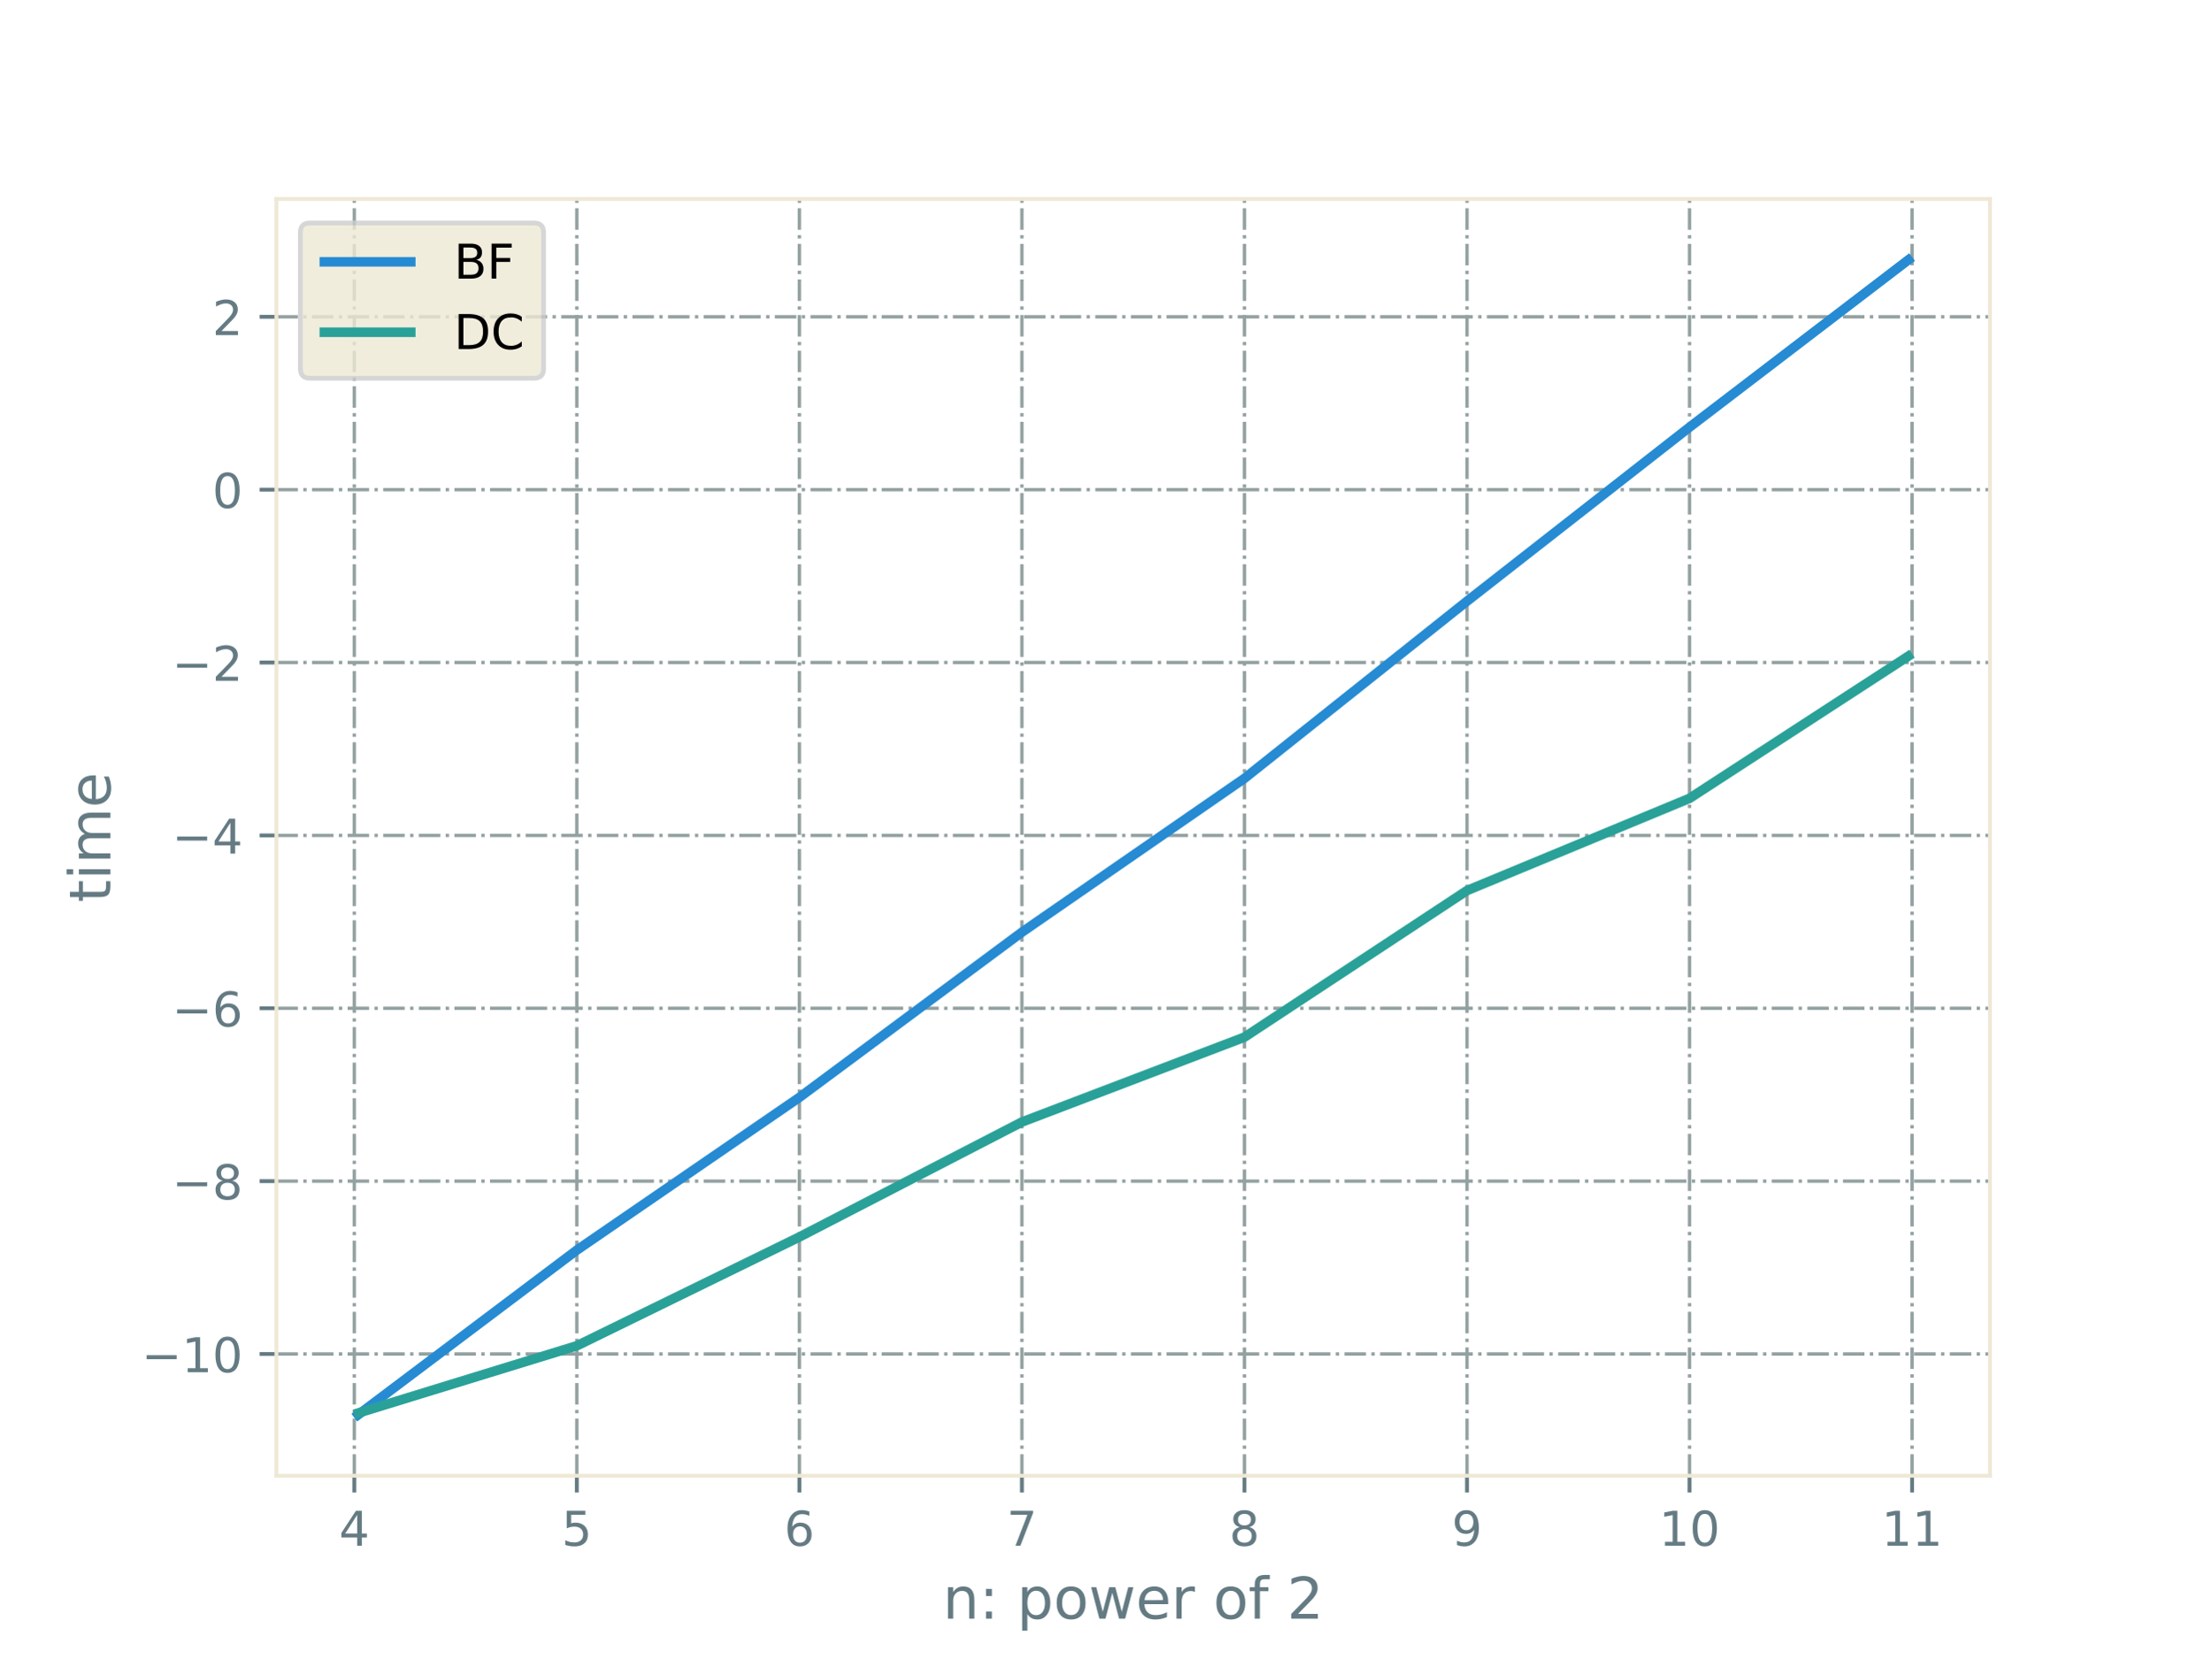
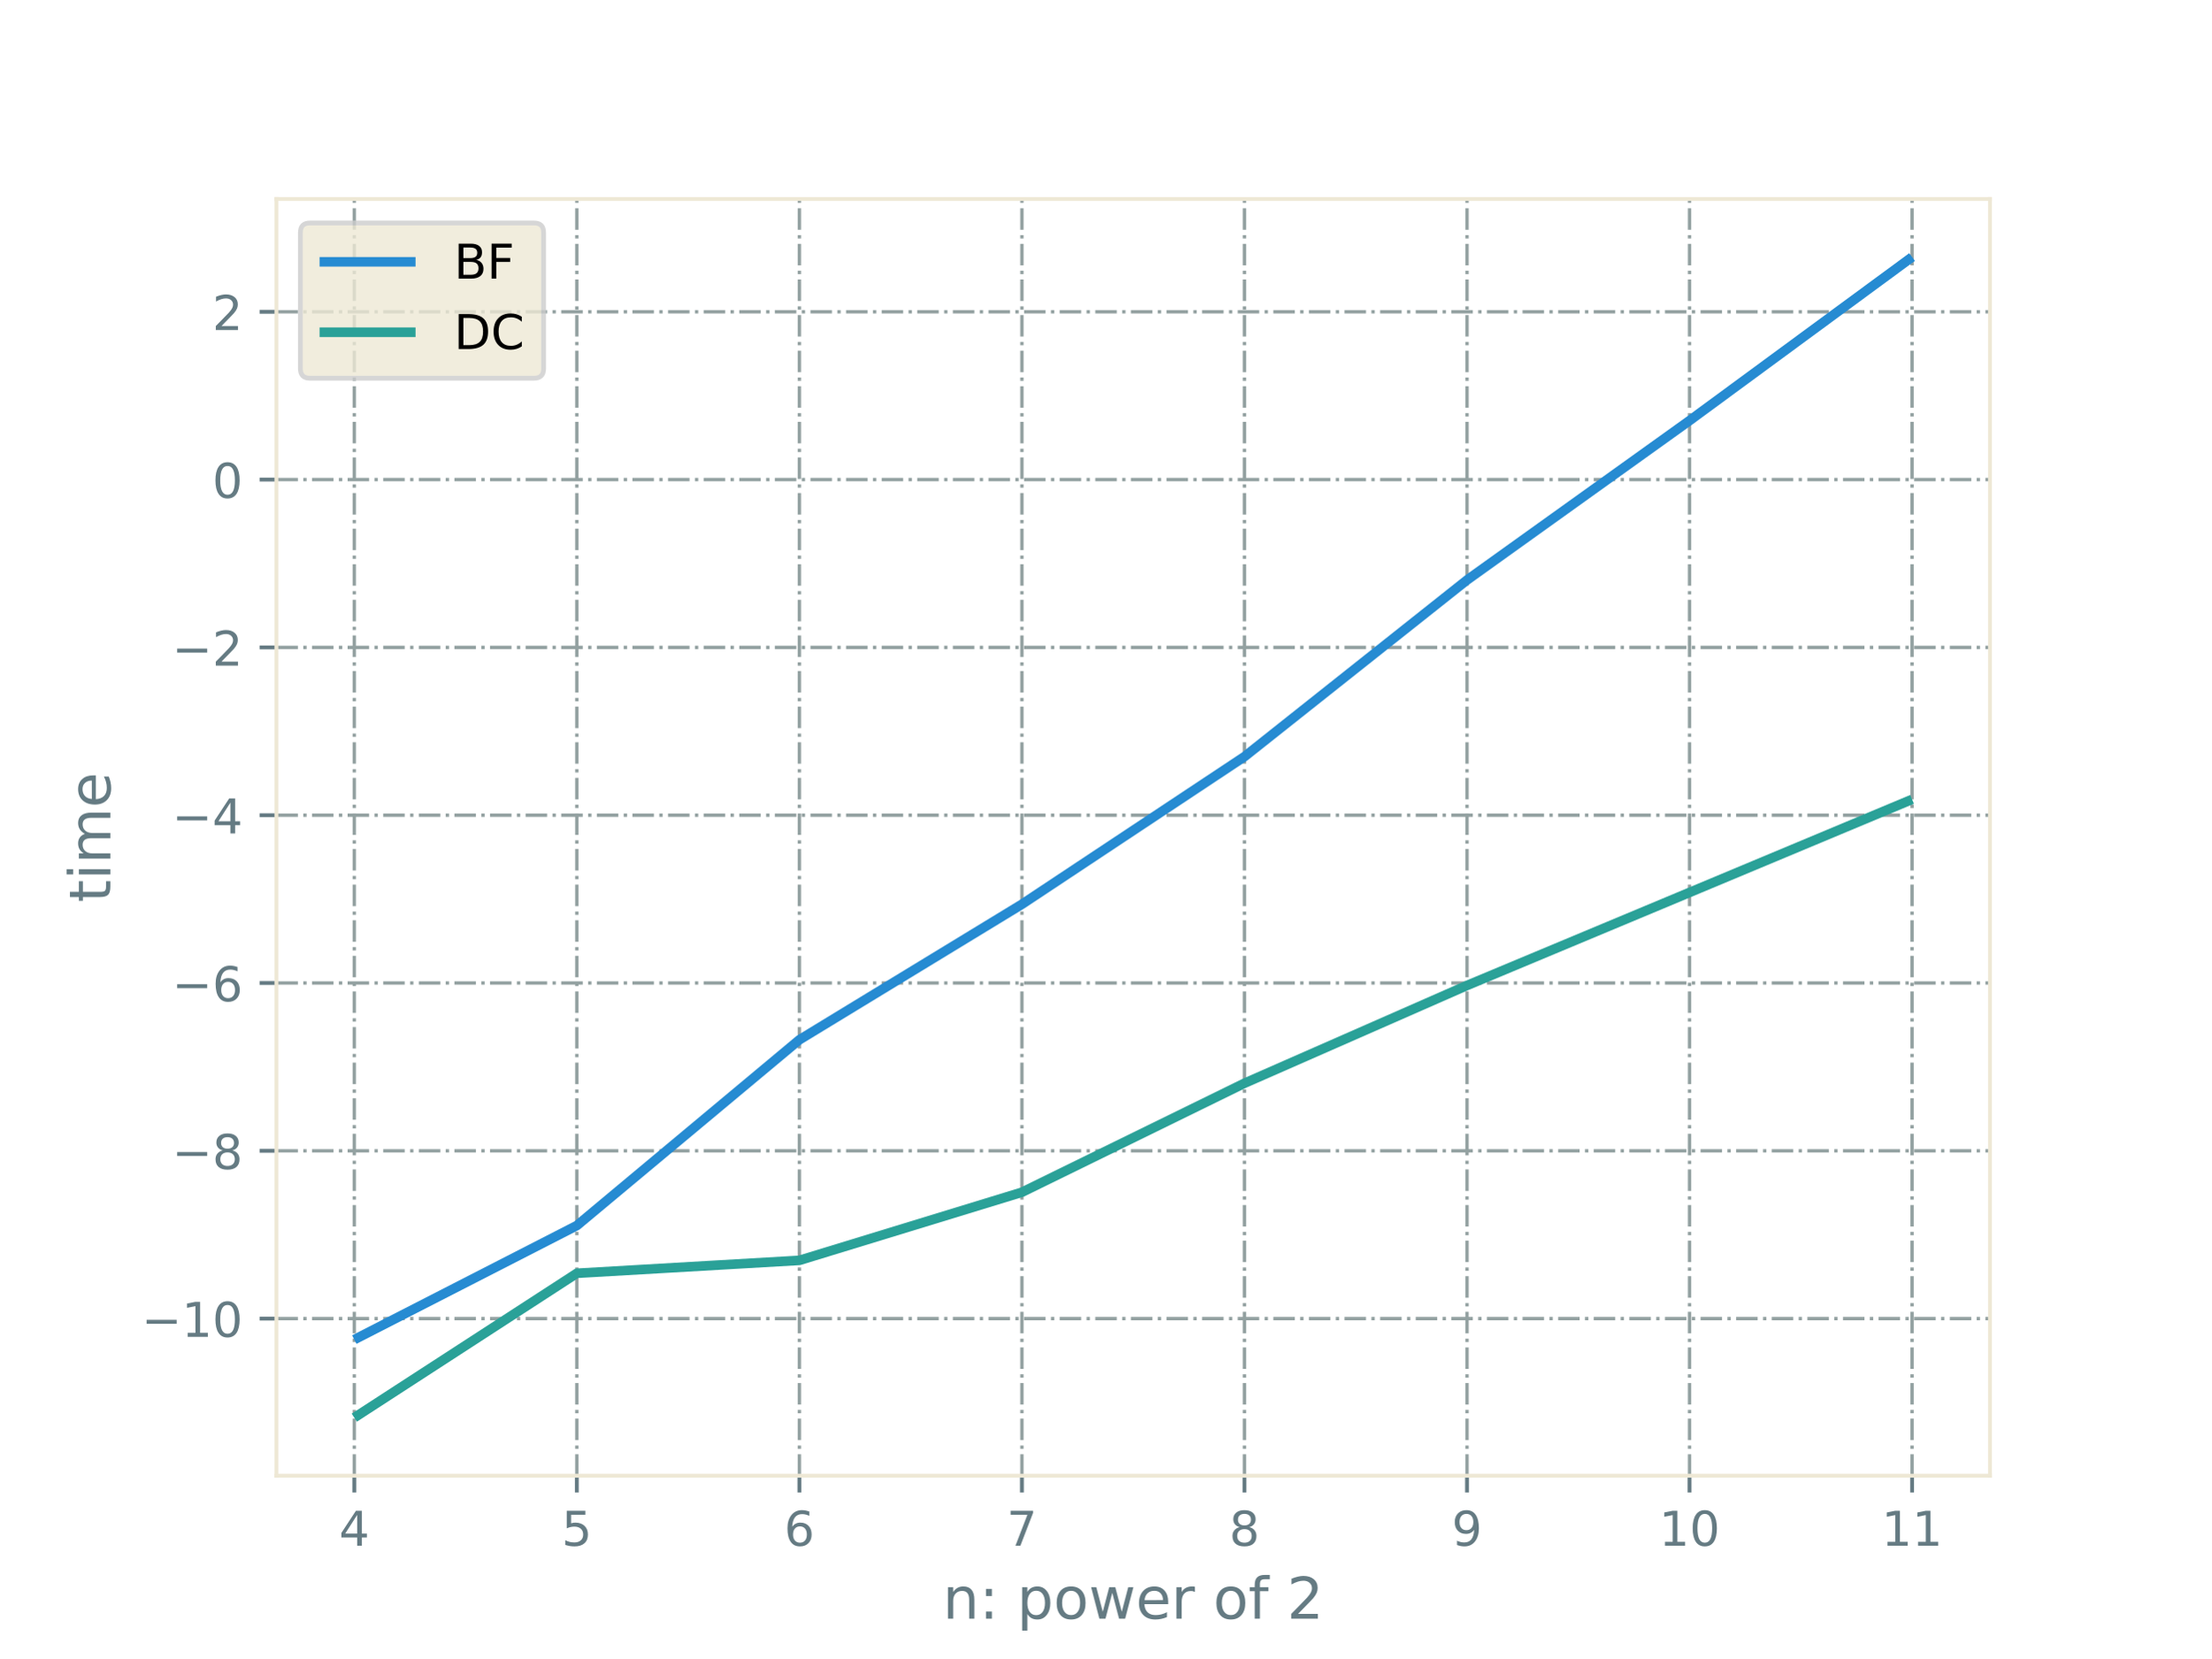
<svg xmlns="http://www.w3.org/2000/svg" xmlns:xlink="http://www.w3.org/1999/xlink" width="460.8pt" height="345.6pt" viewBox="0 0 460.8 345.6" version="1.1">
  <defs>
    <style type="text/css">*{stroke-linejoin: round; stroke-linecap: butt}</style>
  </defs>
  <g id="figure_1">
    <g id="patch_1">
      <path d="M 0 345.6  L 460.8 345.6  L 460.8 0  L 0 0  L 0 345.6  z " style="fill: none" />
    </g>
    <g id="axes_1">
      <g id="patch_2">
        <path d="M 57.6 307.584  L 414.72 307.584  L 414.72 41.472  L 57.6 41.472  L 57.6 307.584  z " style="fill: none" />
      </g>
      <g id="matplotlib.axis_1">
        <g id="xtick_1">
          <g id="line2d_1">
-             <path d="M 73.833 307.584  L 73.833 41.472  " clip-path="url(#p9ce0d20192)" style="fill: none; stroke-dasharray: 4.48,1.12,0.7,1.12; stroke-dashoffset: 0; stroke: #93a1a1; stroke-width: 0.7" />
+             <path d="M 73.833 307.584  L 73.833 41.472  " clip-path="url(#pd4a1c2732d)" style="fill: none; stroke-dasharray: 4.48,1.12,0.7,1.12; stroke-dashoffset: 0; stroke: #93a1a1; stroke-width: 0.7" />
          </g>
          <g id="line2d_2">
            <defs>
-               <path id="m4172f4099a" d="M 0 0  L 0 3.5  " style="stroke: #657b83; stroke-width: 0.8" />
-             </defs>
-             <g>
-               <use xlink:href="#m4172f4099a" x="73.833" y="307.584" style="fill: #657b83; stroke: #657b83; stroke-width: 0.8" />
+               <path id="md185bdce8e" d="M 0 0  L 0 3.5  " style="stroke: #657b83; stroke-width: 0.8" />
+             </defs>
+             <g>
+               <use xlink:href="#md185bdce8e" x="73.833" y="307.584" style="fill: #657b83; stroke: #657b83; stroke-width: 0.8" />
            </g>
          </g>
          <g id="text_1">
            <g style="fill: #657b83" transform="translate(70.65148 322.1824) scale(0.1 -0.1)">
              <defs>
                <path id="DejaVuSans-34" d="M 2419 4116  L 825 1625  L 2419 1625  L 2419 4116  z M 2253 4666  L 3047 4666  L 3047 1625  L 3713 1625  L 3713 1100  L 3047 1100  L 3047 0  L 2419 0  L 2419 1100  L 313 1100  L 313 1709  L 2253 4666  z " transform="scale(0.015625)" />
              </defs>
              <use xlink:href="#DejaVuSans-34" />
            </g>
          </g>
        </g>
        <g id="xtick_2">
          <g id="line2d_3">
-             <path d="M 120.212 307.584  L 120.212 41.472  " clip-path="url(#p9ce0d20192)" style="fill: none; stroke-dasharray: 4.48,1.12,0.7,1.12; stroke-dashoffset: 0; stroke: #93a1a1; stroke-width: 0.7" />
+             <path d="M 120.212 307.584  L 120.212 41.472  " clip-path="url(#pd4a1c2732d)" style="fill: none; stroke-dasharray: 4.48,1.12,0.7,1.12; stroke-dashoffset: 0; stroke: #93a1a1; stroke-width: 0.7" />
          </g>
          <g id="line2d_4">
            <g>
-               <use xlink:href="#m4172f4099a" x="120.212" y="307.584" style="fill: #657b83; stroke: #657b83; stroke-width: 0.8" />
+               <use xlink:href="#md185bdce8e" x="120.212" y="307.584" style="fill: #657b83; stroke: #657b83; stroke-width: 0.8" />
            </g>
          </g>
          <g id="text_2">
            <g style="fill: #657b83" transform="translate(117.0307 322.1824) scale(0.1 -0.1)">
              <defs>
                <path id="DejaVuSans-35" d="M 691 4666  L 3169 4666  L 3169 4134  L 1269 4134  L 1269 2991  Q 1406 3038 1543 3061  Q 1681 3084 1819 3084  Q 2600 3084 3056 2656  Q 3513 2228 3513 1497  Q 3513 744 3044 326  Q 2575 -91 1722 -91  Q 1428 -91 1123 -41  Q 819 9 494 109  L 494 744  Q 775 591 1075 516  Q 1375 441 1709 441  Q 2250 441 2565 725  Q 2881 1009 2881 1497  Q 2881 1984 2565 2268  Q 2250 2553 1709 2553  Q 1456 2553 1204 2497  Q 953 2441 691 2322  L 691 4666  z " transform="scale(0.015625)" />
              </defs>
              <use xlink:href="#DejaVuSans-35" />
            </g>
          </g>
        </g>
        <g id="xtick_3">
          <g id="line2d_5">
-             <path d="M 166.591 307.584  L 166.591 41.472  " clip-path="url(#p9ce0d20192)" style="fill: none; stroke-dasharray: 4.48,1.12,0.7,1.12; stroke-dashoffset: 0; stroke: #93a1a1; stroke-width: 0.7" />
+             <path d="M 166.591 307.584  L 166.591 41.472  " clip-path="url(#pd4a1c2732d)" style="fill: none; stroke-dasharray: 4.48,1.12,0.7,1.12; stroke-dashoffset: 0; stroke: #93a1a1; stroke-width: 0.7" />
          </g>
          <g id="line2d_6">
            <g>
-               <use xlink:href="#m4172f4099a" x="166.591" y="307.584" style="fill: #657b83; stroke: #657b83; stroke-width: 0.8" />
+               <use xlink:href="#md185bdce8e" x="166.591" y="307.584" style="fill: #657b83; stroke: #657b83; stroke-width: 0.8" />
            </g>
          </g>
          <g id="text_3">
            <g style="fill: #657b83" transform="translate(163.4099 322.1824) scale(0.1 -0.1)">
              <defs>
                <path id="DejaVuSans-36" d="M 2113 2584  Q 1688 2584 1439 2293  Q 1191 2003 1191 1497  Q 1191 994 1439 701  Q 1688 409 2113 409  Q 2538 409 2786 701  Q 3034 994 3034 1497  Q 3034 2003 2786 2293  Q 2538 2584 2113 2584  z M 3366 4563  L 3366 3988  Q 3128 4100 2886 4159  Q 2644 4219 2406 4219  Q 1781 4219 1451 3797  Q 1122 3375 1075 2522  Q 1259 2794 1537 2939  Q 1816 3084 2150 3084  Q 2853 3084 3261 2657  Q 3669 2231 3669 1497  Q 3669 778 3244 343  Q 2819 -91 2113 -91  Q 1303 -91 875 529  Q 447 1150 447 2328  Q 447 3434 972 4092  Q 1497 4750 2381 4750  Q 2619 4750 2861 4703  Q 3103 4656 3366 4563  z " transform="scale(0.015625)" />
              </defs>
              <use xlink:href="#DejaVuSans-36" />
            </g>
          </g>
        </g>
        <g id="xtick_4">
          <g id="line2d_7">
-             <path d="M 212.97 307.584  L 212.97 41.472  " clip-path="url(#p9ce0d20192)" style="fill: none; stroke-dasharray: 4.48,1.12,0.7,1.12; stroke-dashoffset: 0; stroke: #93a1a1; stroke-width: 0.7" />
+             <path d="M 212.97 307.584  L 212.97 41.472  " clip-path="url(#pd4a1c2732d)" style="fill: none; stroke-dasharray: 4.48,1.12,0.7,1.12; stroke-dashoffset: 0; stroke: #93a1a1; stroke-width: 0.7" />
          </g>
          <g id="line2d_8">
            <g>
-               <use xlink:href="#m4172f4099a" x="212.97" y="307.584" style="fill: #657b83; stroke: #657b83; stroke-width: 0.8" />
+               <use xlink:href="#md185bdce8e" x="212.97" y="307.584" style="fill: #657b83; stroke: #657b83; stroke-width: 0.8" />
            </g>
          </g>
          <g id="text_4">
            <g style="fill: #657b83" transform="translate(209.7891 322.1824) scale(0.1 -0.1)">
              <defs>
                <path id="DejaVuSans-37" d="M 525 4666  L 3525 4666  L 3525 4397  L 1831 0  L 1172 0  L 2766 4134  L 525 4134  L 525 4666  z " transform="scale(0.015625)" />
              </defs>
              <use xlink:href="#DejaVuSans-37" />
            </g>
          </g>
        </g>
        <g id="xtick_5">
          <g id="line2d_9">
-             <path d="M 259.35 307.584  L 259.35 41.472  " clip-path="url(#p9ce0d20192)" style="fill: none; stroke-dasharray: 4.48,1.12,0.7,1.12; stroke-dashoffset: 0; stroke: #93a1a1; stroke-width: 0.7" />
+             <path d="M 259.35 307.584  L 259.35 41.472  " clip-path="url(#pd4a1c2732d)" style="fill: none; stroke-dasharray: 4.48,1.12,0.7,1.12; stroke-dashoffset: 0; stroke: #93a1a1; stroke-width: 0.7" />
          </g>
          <g id="line2d_10">
            <g>
-               <use xlink:href="#m4172f4099a" x="259.35" y="307.584" style="fill: #657b83; stroke: #657b83; stroke-width: 0.8" />
+               <use xlink:href="#md185bdce8e" x="259.35" y="307.584" style="fill: #657b83; stroke: #657b83; stroke-width: 0.8" />
            </g>
          </g>
          <g id="text_5">
            <g style="fill: #657b83" transform="translate(256.1684 322.1824) scale(0.1 -0.1)">
              <defs>
                <path id="DejaVuSans-38" d="M 2034 2216  Q 1584 2216 1326 1975  Q 1069 1734 1069 1313  Q 1069 891 1326 650  Q 1584 409 2034 409  Q 2484 409 2743 651  Q 3003 894 3003 1313  Q 3003 1734 2745 1975  Q 2488 2216 2034 2216  z M 1403 2484  Q 997 2584 770 2862  Q 544 3141 544 3541  Q 544 4100 942 4425  Q 1341 4750 2034 4750  Q 2731 4750 3128 4425  Q 3525 4100 3525 3541  Q 3525 3141 3298 2862  Q 3072 2584 2669 2484  Q 3125 2378 3379 2068  Q 3634 1759 3634 1313  Q 3634 634 3220 271  Q 2806 -91 2034 -91  Q 1263 -91 848 271  Q 434 634 434 1313  Q 434 1759 690 2068  Q 947 2378 1403 2484  z M 1172 3481  Q 1172 3119 1398 2916  Q 1625 2713 2034 2713  Q 2441 2713 2670 2916  Q 2900 3119 2900 3481  Q 2900 3844 2670 4047  Q 2441 4250 2034 4250  Q 1625 4250 1398 4047  Q 1172 3844 1172 3481  z " transform="scale(0.015625)" />
              </defs>
              <use xlink:href="#DejaVuSans-38" />
            </g>
          </g>
        </g>
        <g id="xtick_6">
          <g id="line2d_11">
-             <path d="M 305.729 307.584  L 305.729 41.472  " clip-path="url(#p9ce0d20192)" style="fill: none; stroke-dasharray: 4.48,1.12,0.7,1.12; stroke-dashoffset: 0; stroke: #93a1a1; stroke-width: 0.7" />
+             <path d="M 305.729 307.584  L 305.729 41.472  " clip-path="url(#pd4a1c2732d)" style="fill: none; stroke-dasharray: 4.48,1.12,0.7,1.12; stroke-dashoffset: 0; stroke: #93a1a1; stroke-width: 0.7" />
          </g>
          <g id="line2d_12">
            <g>
-               <use xlink:href="#m4172f4099a" x="305.729" y="307.584" style="fill: #657b83; stroke: #657b83; stroke-width: 0.8" />
+               <use xlink:href="#md185bdce8e" x="305.729" y="307.584" style="fill: #657b83; stroke: #657b83; stroke-width: 0.8" />
            </g>
          </g>
          <g id="text_6">
            <g style="fill: #657b83" transform="translate(302.5476 322.1824) scale(0.1 -0.1)">
              <defs>
                <path id="DejaVuSans-39" d="M 703 97  L 703 672  Q 941 559 1184 500  Q 1428 441 1663 441  Q 2288 441 2617 861  Q 2947 1281 2994 2138  Q 2813 1869 2534 1725  Q 2256 1581 1919 1581  Q 1219 1581 811 2004  Q 403 2428 403 3163  Q 403 3881 828 4315  Q 1253 4750 1959 4750  Q 2769 4750 3195 4129  Q 3622 3509 3622 2328  Q 3622 1225 3098 567  Q 2575 -91 1691 -91  Q 1453 -91 1209 -44  Q 966 3 703 97  z M 1959 2075  Q 2384 2075 2632 2365  Q 2881 2656 2881 3163  Q 2881 3666 2632 3958  Q 2384 4250 1959 4250  Q 1534 4250 1286 3958  Q 1038 3666 1038 3163  Q 1038 2656 1286 2365  Q 1534 2075 1959 2075  z " transform="scale(0.015625)" />
              </defs>
              <use xlink:href="#DejaVuSans-39" />
            </g>
          </g>
        </g>
        <g id="xtick_7">
          <g id="line2d_13">
-             <path d="M 352.108 307.584  L 352.108 41.472  " clip-path="url(#p9ce0d20192)" style="fill: none; stroke-dasharray: 4.48,1.12,0.7,1.12; stroke-dashoffset: 0; stroke: #93a1a1; stroke-width: 0.7" />
+             <path d="M 352.108 307.584  L 352.108 41.472  " clip-path="url(#pd4a1c2732d)" style="fill: none; stroke-dasharray: 4.48,1.12,0.7,1.12; stroke-dashoffset: 0; stroke: #93a1a1; stroke-width: 0.7" />
          </g>
          <g id="line2d_14">
            <g>
-               <use xlink:href="#m4172f4099a" x="352.108" y="307.584" style="fill: #657b83; stroke: #657b83; stroke-width: 0.8" />
+               <use xlink:href="#md185bdce8e" x="352.108" y="307.584" style="fill: #657b83; stroke: #657b83; stroke-width: 0.8" />
            </g>
          </g>
          <g id="text_7">
            <g style="fill: #657b83" transform="translate(345.7456 322.1824) scale(0.1 -0.1)">
              <defs>
                <path id="DejaVuSans-31" d="M 794 531  L 1825 531  L 1825 4091  L 703 3866  L 703 4441  L 1819 4666  L 2450 4666  L 2450 531  L 3481 531  L 3481 0  L 794 0  L 794 531  z " transform="scale(0.015625)" />
                <path id="DejaVuSans-30" d="M 2034 4250  Q 1547 4250 1301 3770  Q 1056 3291 1056 2328  Q 1056 1369 1301 889  Q 1547 409 2034 409  Q 2525 409 2770 889  Q 3016 1369 3016 2328  Q 3016 3291 2770 3770  Q 2525 4250 2034 4250  z M 2034 4750  Q 2819 4750 3233 4129  Q 3647 3509 3647 2328  Q 3647 1150 3233 529  Q 2819 -91 2034 -91  Q 1250 -91 836 529  Q 422 1150 422 2328  Q 422 3509 836 4129  Q 1250 4750 2034 4750  z " transform="scale(0.015625)" />
              </defs>
              <use xlink:href="#DejaVuSans-31" />
              <use xlink:href="#DejaVuSans-30" x="63.623" />
            </g>
          </g>
        </g>
        <g id="xtick_8">
          <g id="line2d_15">
-             <path d="M 398.487 307.584  L 398.487 41.472  " clip-path="url(#p9ce0d20192)" style="fill: none; stroke-dasharray: 4.48,1.12,0.7,1.12; stroke-dashoffset: 0; stroke: #93a1a1; stroke-width: 0.7" />
+             <path d="M 398.487 307.584  L 398.487 41.472  " clip-path="url(#pd4a1c2732d)" style="fill: none; stroke-dasharray: 4.48,1.12,0.7,1.12; stroke-dashoffset: 0; stroke: #93a1a1; stroke-width: 0.7" />
          </g>
          <g id="line2d_16">
            <g>
-               <use xlink:href="#m4172f4099a" x="398.487" y="307.584" style="fill: #657b83; stroke: #657b83; stroke-width: 0.8" />
+               <use xlink:href="#md185bdce8e" x="398.487" y="307.584" style="fill: #657b83; stroke: #657b83; stroke-width: 0.8" />
            </g>
          </g>
          <g id="text_8">
            <g style="fill: #657b83" transform="translate(392.1248 322.1824) scale(0.1 -0.1)">
              <use xlink:href="#DejaVuSans-31" />
              <use xlink:href="#DejaVuSans-31" x="63.623" />
            </g>
          </g>
        </g>
        <g id="text_9">
          <g style="fill: #657b83" transform="translate(196.4691 337.3802) scale(0.12 -0.12)">
            <defs>
              <path id="DejaVuSans-6e" d="M 3513 2113  L 3513 0  L 2938 0  L 2938 2094  Q 2938 2591 2744 2837  Q 2550 3084 2163 3084  Q 1697 3084 1428 2787  Q 1159 2491 1159 1978  L 1159 0  L 581 0  L 581 3500  L 1159 3500  L 1159 2956  Q 1366 3272 1645 3428  Q 1925 3584 2291 3584  Q 2894 3584 3203 3211  Q 3513 2838 3513 2113  z " transform="scale(0.015625)" />
              <path id="DejaVuSans-3a" d="M 750 794  L 1409 794  L 1409 0  L 750 0  L 750 794  z M 750 3309  L 1409 3309  L 1409 2516  L 750 2516  L 750 3309  z " transform="scale(0.015625)" />
              <path id="DejaVuSans-20" transform="scale(0.015625)" />
              <path id="DejaVuSans-70" d="M 1159 525  L 1159 -1331  L 581 -1331  L 581 3500  L 1159 3500  L 1159 2969  Q 1341 3281 1617 3432  Q 1894 3584 2278 3584  Q 2916 3584 3314 3078  Q 3713 2572 3713 1747  Q 3713 922 3314 415  Q 2916 -91 2278 -91  Q 1894 -91 1617 61  Q 1341 213 1159 525  z M 3116 1747  Q 3116 2381 2855 2742  Q 2594 3103 2138 3103  Q 1681 3103 1420 2742  Q 1159 2381 1159 1747  Q 1159 1113 1420 752  Q 1681 391 2138 391  Q 2594 391 2855 752  Q 3116 1113 3116 1747  z " transform="scale(0.015625)" />
              <path id="DejaVuSans-6f" d="M 1959 3097  Q 1497 3097 1228 2736  Q 959 2375 959 1747  Q 959 1119 1226 758  Q 1494 397 1959 397  Q 2419 397 2687 759  Q 2956 1122 2956 1747  Q 2956 2369 2687 2733  Q 2419 3097 1959 3097  z M 1959 3584  Q 2709 3584 3137 3096  Q 3566 2609 3566 1747  Q 3566 888 3137 398  Q 2709 -91 1959 -91  Q 1206 -91 779 398  Q 353 888 353 1747  Q 353 2609 779 3096  Q 1206 3584 1959 3584  z " transform="scale(0.015625)" />
              <path id="DejaVuSans-77" d="M 269 3500  L 844 3500  L 1563 769  L 2278 3500  L 2956 3500  L 3675 769  L 4391 3500  L 4966 3500  L 4050 0  L 3372 0  L 2619 2869  L 1863 0  L 1184 0  L 269 3500  z " transform="scale(0.015625)" />
              <path id="DejaVuSans-65" d="M 3597 1894  L 3597 1613  L 953 1613  Q 991 1019 1311 708  Q 1631 397 2203 397  Q 2534 397 2845 478  Q 3156 559 3463 722  L 3463 178  Q 3153 47 2828 -22  Q 2503 -91 2169 -91  Q 1331 -91 842 396  Q 353 884 353 1716  Q 353 2575 817 3079  Q 1281 3584 2069 3584  Q 2775 3584 3186 3129  Q 3597 2675 3597 1894  z M 3022 2063  Q 3016 2534 2758 2815  Q 2500 3097 2075 3097  Q 1594 3097 1305 2825  Q 1016 2553 972 2059  L 3022 2063  z " transform="scale(0.015625)" />
              <path id="DejaVuSans-72" d="M 2631 2963  Q 2534 3019 2420 3045  Q 2306 3072 2169 3072  Q 1681 3072 1420 2755  Q 1159 2438 1159 1844  L 1159 0  L 581 0  L 581 3500  L 1159 3500  L 1159 2956  Q 1341 3275 1631 3429  Q 1922 3584 2338 3584  Q 2397 3584 2469 3576  Q 2541 3569 2628 3553  L 2631 2963  z " transform="scale(0.015625)" />
              <path id="DejaVuSans-66" d="M 2375 4863  L 2375 4384  L 1825 4384  Q 1516 4384 1395 4259  Q 1275 4134 1275 3809  L 1275 3500  L 2222 3500  L 2222 3053  L 1275 3053  L 1275 0  L 697 0  L 697 3053  L 147 3053  L 147 3500  L 697 3500  L 697 3744  Q 697 4328 969 4595  Q 1241 4863 1831 4863  L 2375 4863  z " transform="scale(0.015625)" />
              <path id="DejaVuSans-32" d="M 1228 531  L 3431 531  L 3431 0  L 469 0  L 469 531  Q 828 903 1448 1529  Q 2069 2156 2228 2338  Q 2531 2678 2651 2914  Q 2772 3150 2772 3378  Q 2772 3750 2511 3984  Q 2250 4219 1831 4219  Q 1534 4219 1204 4116  Q 875 4013 500 3803  L 500 4441  Q 881 4594 1212 4672  Q 1544 4750 1819 4750  Q 2544 4750 2975 4387  Q 3406 4025 3406 3419  Q 3406 3131 3298 2873  Q 3191 2616 2906 2266  Q 2828 2175 2409 1742  Q 1991 1309 1228 531  z " transform="scale(0.015625)" />
            </defs>
            <use xlink:href="#DejaVuSans-6e" />
            <use xlink:href="#DejaVuSans-3a" x="63.379" />
            <use xlink:href="#DejaVuSans-20" x="97.07" />
            <use xlink:href="#DejaVuSans-70" x="128.857" />
            <use xlink:href="#DejaVuSans-6f" x="192.334" />
            <use xlink:href="#DejaVuSans-77" x="253.516" />
            <use xlink:href="#DejaVuSans-65" x="335.303" />
            <use xlink:href="#DejaVuSans-72" x="396.826" />
            <use xlink:href="#DejaVuSans-20" x="437.939" />
            <use xlink:href="#DejaVuSans-6f" x="469.727" />
            <use xlink:href="#DejaVuSans-66" x="530.908" />
            <use xlink:href="#DejaVuSans-20" x="566.113" />
            <use xlink:href="#DejaVuSans-32" x="597.9" />
          </g>
        </g>
      </g>
      <g id="matplotlib.axis_2">
        <g id="ytick_1">
          <g id="line2d_17">
-             <path d="M 57.6 282.215  L 414.72 282.215  " clip-path="url(#p9ce0d20192)" style="fill: none; stroke-dasharray: 4.48,1.12,0.7,1.12; stroke-dashoffset: 0; stroke: #93a1a1; stroke-width: 0.7" />
+             <path d="M 57.6 274.841  L 414.72 274.841  " clip-path="url(#pd4a1c2732d)" style="fill: none; stroke-dasharray: 4.48,1.12,0.7,1.12; stroke-dashoffset: 0; stroke: #93a1a1; stroke-width: 0.7" />
          </g>
          <g id="line2d_18">
            <defs>
-               <path id="m04de3dad07" d="M 0 0  L -3.5 0  " style="stroke: #657b83; stroke-width: 0.8" />
-             </defs>
-             <g>
-               <use xlink:href="#m04de3dad07" x="57.6" y="282.215" style="fill: #657b83; stroke: #657b83; stroke-width: 0.8" />
+               <path id="m1ea1385d58" d="M 0 0  L -3.5 0  " style="stroke: #657b83; stroke-width: 0.8" />
+             </defs>
+             <g>
+               <use xlink:href="#m1ea1385d58" x="57.6" y="274.841" style="fill: #657b83; stroke: #657b83; stroke-width: 0.8" />
            </g>
          </g>
          <g id="text_10">
-             <g style="fill: #657b83" transform="translate(29.49531 286.0147) scale(0.1 -0.1)">
+             <g style="fill: #657b83" transform="translate(29.49531 278.6404) scale(0.1 -0.1)">
              <defs>
                <path id="DejaVuSans-2212" d="M 678 2272  L 4684 2272  L 4684 1741  L 678 1741  L 678 2272  z " transform="scale(0.015625)" />
              </defs>
              <use xlink:href="#DejaVuSans-2212" />
              <use xlink:href="#DejaVuSans-31" x="83.789" />
              <use xlink:href="#DejaVuSans-30" x="147.412" />
            </g>
          </g>
        </g>
        <g id="ytick_2">
          <g id="line2d_19">
-             <path d="M 57.6 246.185  L 414.72 246.185  " clip-path="url(#p9ce0d20192)" style="fill: none; stroke-dasharray: 4.48,1.12,0.7,1.12; stroke-dashoffset: 0; stroke: #93a1a1; stroke-width: 0.7" />
+             <path d="M 57.6 239.865  L 414.72 239.865  " clip-path="url(#pd4a1c2732d)" style="fill: none; stroke-dasharray: 4.48,1.12,0.7,1.12; stroke-dashoffset: 0; stroke: #93a1a1; stroke-width: 0.7" />
          </g>
          <g id="line2d_20">
            <g>
-               <use xlink:href="#m04de3dad07" x="57.6" y="246.185" style="fill: #657b83; stroke: #657b83; stroke-width: 0.8" />
+               <use xlink:href="#m1ea1385d58" x="57.6" y="239.865" style="fill: #657b83; stroke: #657b83; stroke-width: 0.8" />
            </g>
          </g>
          <g id="text_11">
-             <g style="fill: #657b83" transform="translate(35.85781 249.9839) scale(0.1 -0.1)">
+             <g style="fill: #657b83" transform="translate(35.85781 243.6642) scale(0.1 -0.1)">
              <use xlink:href="#DejaVuSans-2212" />
              <use xlink:href="#DejaVuSans-38" x="83.789" />
            </g>
          </g>
        </g>
        <g id="ytick_3">
          <g id="line2d_21">
-             <path d="M 57.6 210.154  L 414.72 210.154  " clip-path="url(#p9ce0d20192)" style="fill: none; stroke-dasharray: 4.48,1.12,0.7,1.12; stroke-dashoffset: 0; stroke: #93a1a1; stroke-width: 0.7" />
+             <path d="M 57.6 204.889  L 414.72 204.889  " clip-path="url(#pd4a1c2732d)" style="fill: none; stroke-dasharray: 4.48,1.12,0.7,1.12; stroke-dashoffset: 0; stroke: #93a1a1; stroke-width: 0.7" />
          </g>
          <g id="line2d_22">
            <g>
-               <use xlink:href="#m04de3dad07" x="57.6" y="210.154" style="fill: #657b83; stroke: #657b83; stroke-width: 0.8" />
+               <use xlink:href="#m1ea1385d58" x="57.6" y="204.889" style="fill: #657b83; stroke: #657b83; stroke-width: 0.8" />
            </g>
          </g>
          <g id="text_12">
-             <g style="fill: #657b83" transform="translate(35.85781 213.9531) scale(0.1 -0.1)">
+             <g style="fill: #657b83" transform="translate(35.85781 208.6879) scale(0.1 -0.1)">
              <use xlink:href="#DejaVuSans-2212" />
              <use xlink:href="#DejaVuSans-36" x="83.789" />
            </g>
          </g>
        </g>
        <g id="ytick_4">
          <g id="line2d_23">
-             <path d="M 57.6 174.123  L 414.72 174.123  " clip-path="url(#p9ce0d20192)" style="fill: none; stroke-dasharray: 4.48,1.12,0.7,1.12; stroke-dashoffset: 0; stroke: #93a1a1; stroke-width: 0.7" />
+             <path d="M 57.6 169.912  L 414.72 169.912  " clip-path="url(#pd4a1c2732d)" style="fill: none; stroke-dasharray: 4.48,1.12,0.7,1.12; stroke-dashoffset: 0; stroke: #93a1a1; stroke-width: 0.7" />
          </g>
          <g id="line2d_24">
            <g>
-               <use xlink:href="#m04de3dad07" x="57.6" y="174.123" style="fill: #657b83; stroke: #657b83; stroke-width: 0.8" />
+               <use xlink:href="#m1ea1385d58" x="57.6" y="169.912" style="fill: #657b83; stroke: #657b83; stroke-width: 0.8" />
            </g>
          </g>
          <g id="text_13">
-             <g style="fill: #657b83" transform="translate(35.85781 177.9223) scale(0.1 -0.1)">
+             <g style="fill: #657b83" transform="translate(35.85781 173.7117) scale(0.1 -0.1)">
              <use xlink:href="#DejaVuSans-2212" />
              <use xlink:href="#DejaVuSans-34" x="83.789" />
            </g>
          </g>
        </g>
        <g id="ytick_5">
          <g id="line2d_25">
-             <path d="M 57.6 138.092  L 414.72 138.092  " clip-path="url(#p9ce0d20192)" style="fill: none; stroke-dasharray: 4.48,1.12,0.7,1.12; stroke-dashoffset: 0; stroke: #93a1a1; stroke-width: 0.7" />
+             <path d="M 57.6 134.936  L 414.72 134.936  " clip-path="url(#pd4a1c2732d)" style="fill: none; stroke-dasharray: 4.48,1.12,0.7,1.12; stroke-dashoffset: 0; stroke: #93a1a1; stroke-width: 0.7" />
          </g>
          <g id="line2d_26">
            <g>
-               <use xlink:href="#m04de3dad07" x="57.6" y="138.092" style="fill: #657b83; stroke: #657b83; stroke-width: 0.8" />
+               <use xlink:href="#m1ea1385d58" x="57.6" y="134.936" style="fill: #657b83; stroke: #657b83; stroke-width: 0.8" />
            </g>
          </g>
          <g id="text_14">
-             <g style="fill: #657b83" transform="translate(35.85781 141.8914) scale(0.1 -0.1)">
+             <g style="fill: #657b83" transform="translate(35.85781 138.7355) scale(0.1 -0.1)">
              <use xlink:href="#DejaVuSans-2212" />
              <use xlink:href="#DejaVuSans-32" x="83.789" />
            </g>
          </g>
        </g>
        <g id="ytick_6">
          <g id="line2d_27">
-             <path d="M 57.6 102.061  L 414.72 102.061  " clip-path="url(#p9ce0d20192)" style="fill: none; stroke-dasharray: 4.48,1.12,0.7,1.12; stroke-dashoffset: 0; stroke: #93a1a1; stroke-width: 0.7" />
+             <path d="M 57.6 99.96  L 414.72 99.96  " clip-path="url(#pd4a1c2732d)" style="fill: none; stroke-dasharray: 4.48,1.12,0.7,1.12; stroke-dashoffset: 0; stroke: #93a1a1; stroke-width: 0.7" />
          </g>
          <g id="line2d_28">
            <g>
-               <use xlink:href="#m04de3dad07" x="57.6" y="102.061" style="fill: #657b83; stroke: #657b83; stroke-width: 0.8" />
+               <use xlink:href="#m1ea1385d58" x="57.6" y="99.96" style="fill: #657b83; stroke: #657b83; stroke-width: 0.8" />
            </g>
          </g>
          <g id="text_15">
-             <g style="fill: #657b83" transform="translate(44.2375 105.8606) scale(0.1 -0.1)">
+             <g style="fill: #657b83" transform="translate(44.2375 103.7593) scale(0.1 -0.1)">
              <use xlink:href="#DejaVuSans-30" />
            </g>
          </g>
        </g>
        <g id="ytick_7">
          <g id="line2d_29">
-             <path d="M 57.6 66.031  L 414.72 66.031  " clip-path="url(#p9ce0d20192)" style="fill: none; stroke-dasharray: 4.48,1.12,0.7,1.12; stroke-dashoffset: 0; stroke: #93a1a1; stroke-width: 0.7" />
+             <path d="M 57.6 64.984  L 414.72 64.984  " clip-path="url(#pd4a1c2732d)" style="fill: none; stroke-dasharray: 4.48,1.12,0.7,1.12; stroke-dashoffset: 0; stroke: #93a1a1; stroke-width: 0.7" />
          </g>
          <g id="line2d_30">
            <g>
-               <use xlink:href="#m04de3dad07" x="57.6" y="66.031" style="fill: #657b83; stroke: #657b83; stroke-width: 0.8" />
+               <use xlink:href="#m1ea1385d58" x="57.6" y="64.984" style="fill: #657b83; stroke: #657b83; stroke-width: 0.8" />
            </g>
          </g>
          <g id="text_16">
-             <g style="fill: #657b83" transform="translate(44.2375 69.82982) scale(0.1 -0.1)">
+             <g style="fill: #657b83" transform="translate(44.2375 68.78302) scale(0.1 -0.1)">
              <use xlink:href="#DejaVuSans-32" />
            </g>
          </g>
        </g>
        <g id="text_17">
          <g style="fill: #657b83" transform="translate(22.99969 188.0833) rotate(-90) scale(0.12 -0.12)">
            <defs>
              <path id="DejaVuSans-74" d="M 1172 4494  L 1172 3500  L 2356 3500  L 2356 3053  L 1172 3053  L 1172 1153  Q 1172 725 1289 603  Q 1406 481 1766 481  L 2356 481  L 2356 0  L 1766 0  Q 1100 0 847 248  Q 594 497 594 1153  L 594 3053  L 172 3053  L 172 3500  L 594 3500  L 594 4494  L 1172 4494  z " transform="scale(0.015625)" />
              <path id="DejaVuSans-69" d="M 603 3500  L 1178 3500  L 1178 0  L 603 0  L 603 3500  z M 603 4863  L 1178 4863  L 1178 4134  L 603 4134  L 603 4863  z " transform="scale(0.015625)" />
              <path id="DejaVuSans-6d" d="M 3328 2828  Q 3544 3216 3844 3400  Q 4144 3584 4550 3584  Q 5097 3584 5394 3201  Q 5691 2819 5691 2113  L 5691 0  L 5113 0  L 5113 2094  Q 5113 2597 4934 2840  Q 4756 3084 4391 3084  Q 3944 3084 3684 2787  Q 3425 2491 3425 1978  L 3425 0  L 2847 0  L 2847 2094  Q 2847 2600 2669 2842  Q 2491 3084 2119 3084  Q 1678 3084 1418 2786  Q 1159 2488 1159 1978  L 1159 0  L 581 0  L 581 3500  L 1159 3500  L 1159 2956  Q 1356 3278 1631 3431  Q 1906 3584 2284 3584  Q 2666 3584 2933 3390  Q 3200 3197 3328 2828  z " transform="scale(0.015625)" />
            </defs>
            <use xlink:href="#DejaVuSans-74" />
            <use xlink:href="#DejaVuSans-69" x="39.209" />
            <use xlink:href="#DejaVuSans-6d" x="66.992" />
            <use xlink:href="#DejaVuSans-65" x="164.404" />
          </g>
        </g>
      </g>
      <g id="line2d_31">
-         <path d="M 73.833 295.488  L 120.212 260.564  L 166.591 228.731  L 212.97 194.299  L 259.35 162.232  L 305.729 125.304  L 352.108 89.03  L 398.487 53.568  " clip-path="url(#p9ce0d20192)" style="fill: none; stroke: #268bd2; stroke-width: 2" />
+         <path d="M 73.833 279.216  L 120.212 255.449  L 166.591 216.725  L 212.97 188.476  L 259.35 157.705  L 305.729 120.894  L 352.108 87.66  L 398.487 53.568  " clip-path="url(#pd4a1c2732d)" style="fill: none; stroke: #268bd2; stroke-width: 2" />
      </g>
      <g id="line2d_32">
-         <path d="M 73.833 294.768  L 120.212 280.503  L 166.591 257.826  L 212.97 233.863  L 259.35 216.175  L 305.729 185.616  L 352.108 166.395  L 398.487 136.249  " clip-path="url(#p9ce0d20192)" style="fill: none; stroke: #2aa198; stroke-width: 2" />
+         <path d="M 73.833 295.488  L 120.212 265.395  L 166.591 262.702  L 212.97 248.503  L 259.35 225.781  L 305.729 205.401  L 352.108 186.012  L 398.487 166.612  " clip-path="url(#pd4a1c2732d)" style="fill: none; stroke: #2aa198; stroke-width: 2" />
      </g>
      <g id="patch_3">
        <path d="M 57.6 307.584  L 57.6 41.472  " style="fill: none; stroke: #eee8d5; stroke-width: 0.8; stroke-linejoin: miter; stroke-linecap: square" />
      </g>
      <g id="patch_4">
        <path d="M 414.72 307.584  L 414.72 41.472  " style="fill: none; stroke: #eee8d5; stroke-width: 0.8; stroke-linejoin: miter; stroke-linecap: square" />
      </g>
      <g id="patch_5">
        <path d="M 57.6 307.584  L 414.72 307.584  " style="fill: none; stroke: #eee8d5; stroke-width: 0.8; stroke-linejoin: miter; stroke-linecap: square" />
      </g>
      <g id="patch_6">
        <path d="M 57.6 41.472  L 414.72 41.472  " style="fill: none; stroke: #eee8d5; stroke-width: 0.8; stroke-linejoin: miter; stroke-linecap: square" />
      </g>
      <g id="legend_1">
        <g id="patch_7">
          <path d="M 64.6 78.828  L 111.283 78.828  Q 113.283 78.828 113.283 76.828  L 113.283 48.472  Q 113.283 46.472 111.283 46.472  L 64.6 46.472  Q 62.6 46.472 62.6 48.472  L 62.6 76.828  Q 62.6 78.828 64.6 78.828  z " style="fill: #eee8d5; opacity: 0.8; stroke: #cccccc; stroke-linejoin: miter" />
        </g>
        <g id="line2d_33">
          <path d="M 66.6 54.57  L 76.6 54.57  L 86.6 54.57  " style="fill: none; stroke: #268bd2; stroke-width: 2" />
        </g>
        <g id="text_18">
          <g transform="translate(94.6 58.07044) scale(0.1 -0.1)">
            <defs>
              <path id="DejaVuSans-42" d="M 1259 2228  L 1259 519  L 2272 519  Q 2781 519 3026 730  Q 3272 941 3272 1375  Q 3272 1813 3026 2020  Q 2781 2228 2272 2228  L 1259 2228  z M 1259 4147  L 1259 2741  L 2194 2741  Q 2656 2741 2882 2914  Q 3109 3088 3109 3444  Q 3109 3797 2882 3972  Q 2656 4147 2194 4147  L 1259 4147  z M 628 4666  L 2241 4666  Q 2963 4666 3353 4366  Q 3744 4066 3744 3513  Q 3744 3084 3544 2831  Q 3344 2578 2956 2516  Q 3422 2416 3680 2098  Q 3938 1781 3938 1306  Q 3938 681 3513 340  Q 3088 0 2303 0  L 628 0  L 628 4666  z " transform="scale(0.015625)" />
              <path id="DejaVuSans-46" d="M 628 4666  L 3309 4666  L 3309 4134  L 1259 4134  L 1259 2759  L 3109 2759  L 3109 2228  L 1259 2228  L 1259 0  L 628 0  L 628 4666  z " transform="scale(0.015625)" />
            </defs>
            <use xlink:href="#DejaVuSans-42" />
            <use xlink:href="#DejaVuSans-46" x="68.604" />
          </g>
        </g>
        <g id="line2d_34">
          <path d="M 66.6 69.249  L 76.6 69.249  L 86.6 69.249  " style="fill: none; stroke: #2aa198; stroke-width: 2" />
        </g>
        <g id="text_19">
          <g transform="translate(94.6 72.74856) scale(0.1 -0.1)">
            <defs>
              <path id="DejaVuSans-44" d="M 1259 4147  L 1259 519  L 2022 519  Q 2988 519 3436 956  Q 3884 1394 3884 2338  Q 3884 3275 3436 3711  Q 2988 4147 2022 4147  L 1259 4147  z M 628 4666  L 1925 4666  Q 3281 4666 3915 4102  Q 4550 3538 4550 2338  Q 4550 1131 3912 565  Q 3275 0 1925 0  L 628 0  L 628 4666  z " transform="scale(0.015625)" />
              <path id="DejaVuSans-43" d="M 4122 4306  L 4122 3641  Q 3803 3938 3442 4084  Q 3081 4231 2675 4231  Q 1875 4231 1450 3742  Q 1025 3253 1025 2328  Q 1025 1406 1450 917  Q 1875 428 2675 428  Q 3081 428 3442 575  Q 3803 722 4122 1019  L 4122 359  Q 3791 134 3420 21  Q 3050 -91 2638 -91  Q 1578 -91 968 557  Q 359 1206 359 2328  Q 359 3453 968 4101  Q 1578 4750 2638 4750  Q 3056 4750 3426 4639  Q 3797 4528 4122 4306  z " transform="scale(0.015625)" />
            </defs>
            <use xlink:href="#DejaVuSans-44" />
            <use xlink:href="#DejaVuSans-43" x="77.002" />
          </g>
        </g>
      </g>
    </g>
  </g>
  <defs>
-     <clipPath id="p9ce0d20192">
+     <clipPath id="pd4a1c2732d">
      <rect x="57.6" y="41.472" width="357.12" height="266.112" />
    </clipPath>
  </defs>
</svg>
